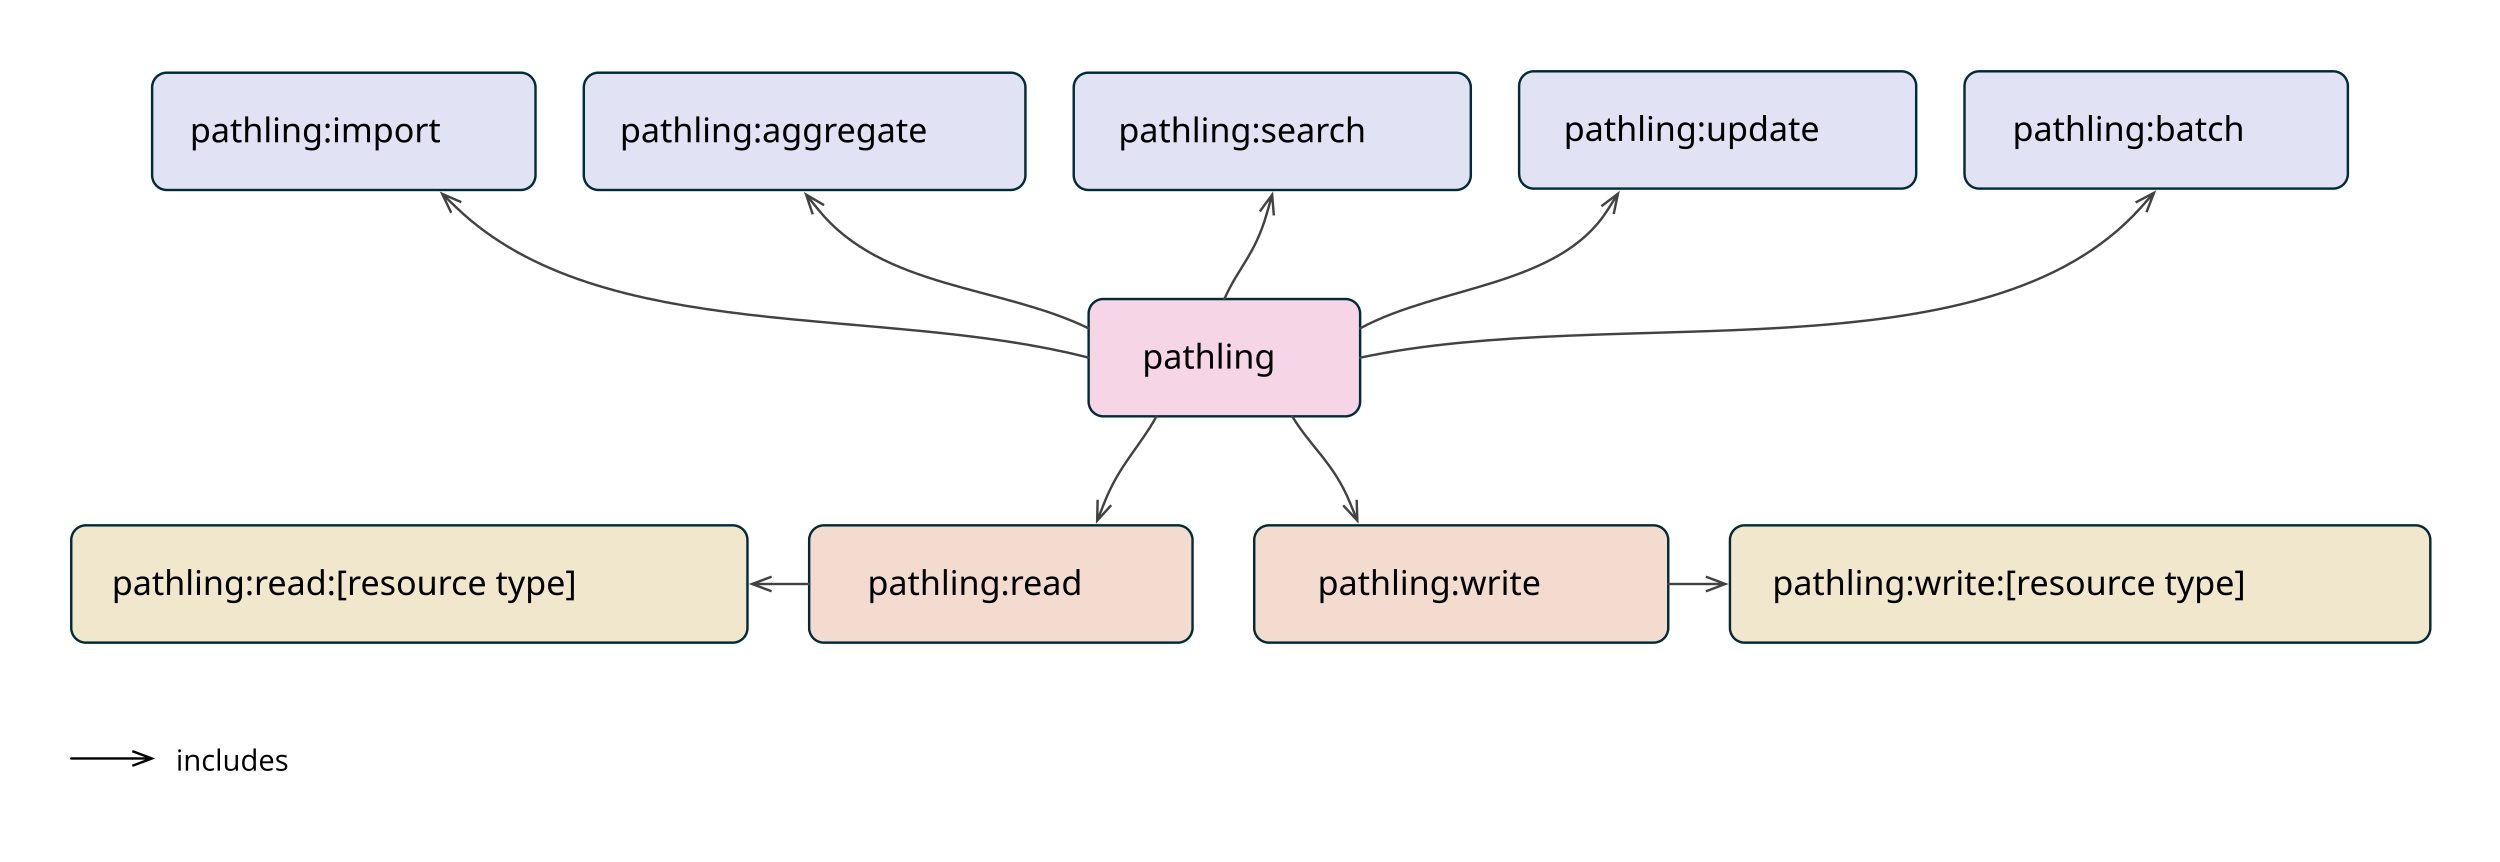
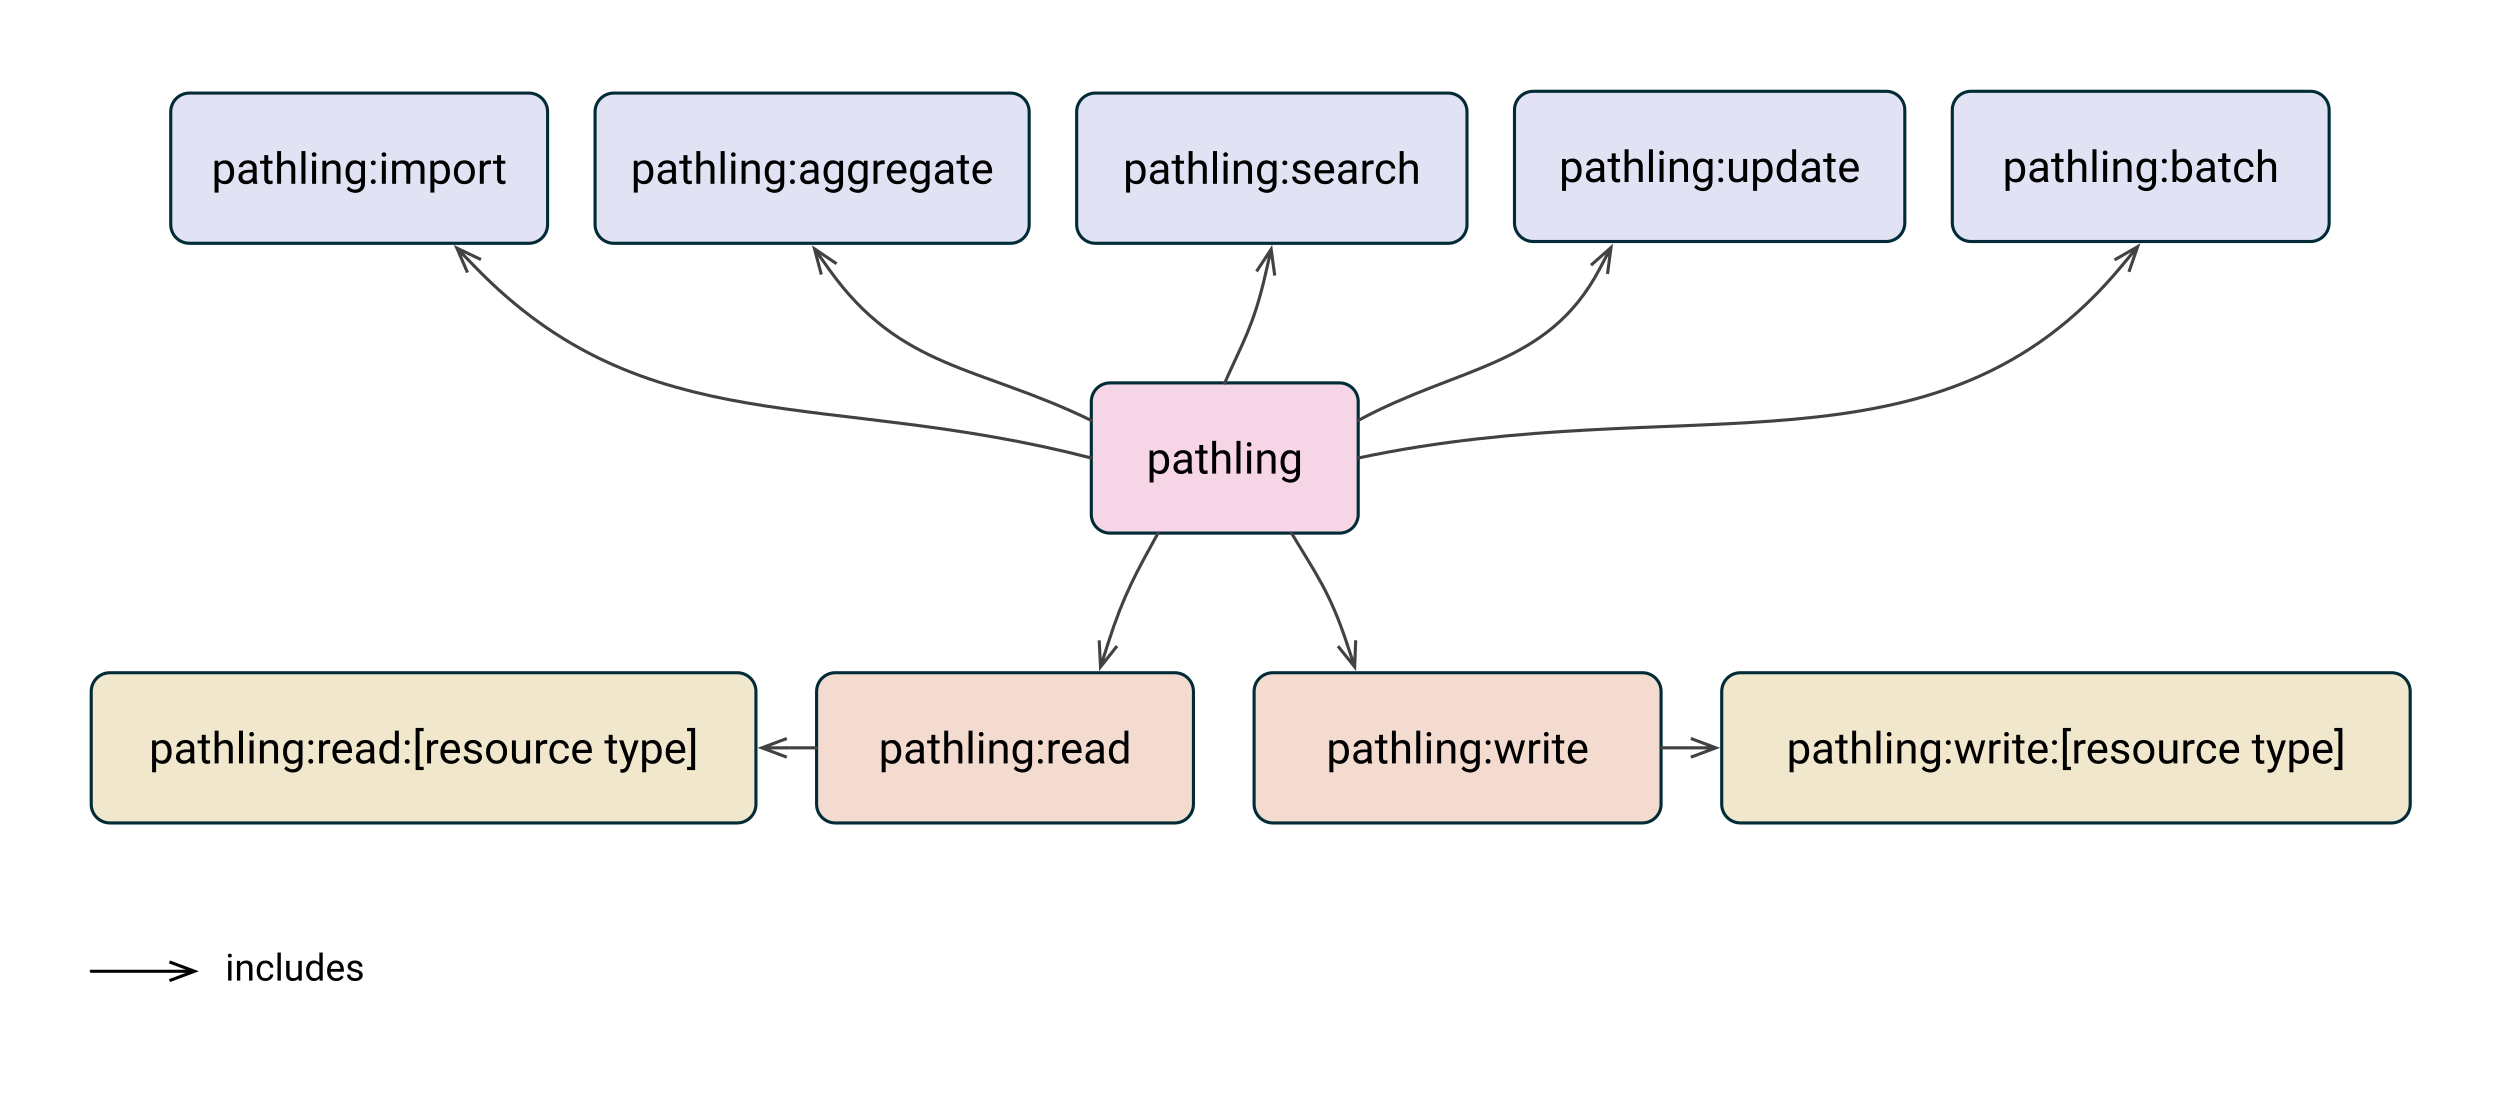
- <svg xmlns="http://www.w3.org/2000/svg" version="1.1" viewBox="535 1680 1027 354" width="1027" height="354">
+ <svg xmlns="http://www.w3.org/2000/svg" version="1.1" viewBox="535 1680 802 351" width="802" height="351">
  <defs>
    <marker orient="auto" overflow="visible" markerUnits="strokeWidth" id="StickArrow_Marker" stroke-linejoin="miter" stroke-miterlimit="10" viewBox="-1 -4 10 8" markerWidth="10" markerHeight="8" color="#424242">
      <g>
        <path d="M 8 0 L 0 0 M 0 -3 L 8 0 L 0 3" fill="none" stroke="currentColor" stroke-width="1" />
      </g>
    </marker>
    <marker orient="auto" overflow="visible" markerUnits="strokeWidth" id="StickArrow_Marker_2" stroke-linejoin="miter" stroke-miterlimit="10" viewBox="-1 -4 10 8" markerWidth="10" markerHeight="8" color="black">
      <g>
        <path d="M 8 0 L 0 0 M 0 -3 L 8 0 L 0 3" fill="none" stroke="currentColor" stroke-width="1" />
      </g>
    </marker>
    <marker orient="auto" overflow="visible" markerUnits="strokeWidth" id="StickArrow_Marker_3" stroke-linejoin="miter" stroke-miterlimit="10" viewBox="-1 -4 10 8" markerWidth="10" markerHeight="8" color="#424242">
      <g>
        <path d="M 8 0 L 0 0 M 0 -3 L 8 0 L 0 3" fill="none" stroke="currentColor" stroke-width="1" />
      </g>
    </marker>
  </defs>
-   <g id="Authorities" stroke="none" stroke-dasharray="none" fill-opacity="1" fill="none" stroke-opacity="1">
+   <g id="Authorities" fill-opacity="1" stroke="none" stroke-opacity="1" stroke-dasharray="none" fill="none">
    <g id="Authorities_Layer_1">
      <g id="Graphic_16">
-         <path d="M 988.205 1802.835 L 1087.743 1802.835 C 1091.056 1802.835 1093.743 1805.521 1093.743 1808.835 L 1093.743 1845.024 C 1093.743 1848.337 1091.056 1851.024 1087.743 1851.024 L 988.205 1851.024 C 984.891 1851.024 982.205 1848.337 982.205 1845.024 L 982.205 1808.835 C 982.205 1805.521 984.891 1802.835 988.205 1802.835 Z" fill="#d33682" fill-opacity=".2" />
-         <path d="M 988.205 1802.835 L 1087.743 1802.835 C 1091.056 1802.835 1093.743 1805.521 1093.743 1808.835 L 1093.743 1845.024 C 1093.743 1848.337 1091.056 1851.024 1087.743 1851.024 L 988.205 1851.024 C 984.891 1851.024 982.205 1848.337 982.205 1845.024 L 982.205 1808.835 C 982.205 1805.521 984.891 1802.835 988.205 1802.835 Z" stroke="#012b36" stroke-linecap="round" stroke-linejoin="round" stroke-width="1" />
-         <text transform="translate(987.2047 1817.429)" fill="black">
-           <tspan font-family="Meslo LG M" font-size="14" fill="black" x="17.054" y="14">pathling
+         <path d="M 891.09 1802.835 L 964.711 1802.835 C 968.025 1802.835 970.711 1805.521 970.711 1808.835 L 970.711 1845.024 C 970.711 1848.337 968.025 1851.024 964.711 1851.024 L 891.09 1851.024 C 887.777 1851.024 885.09 1848.337 885.09 1845.024 L 885.09 1808.835 C 885.09 1805.521 887.777 1802.835 891.09 1802.835 Z" fill="#d33682" fill-opacity=".2" />
+         <path d="M 891.09 1802.835 L 964.711 1802.835 C 968.025 1802.835 970.711 1805.521 970.711 1808.835 L 970.711 1845.024 C 970.711 1848.337 968.025 1851.024 964.711 1851.024 L 891.09 1851.024 C 887.777 1851.024 885.09 1848.337 885.09 1845.024 L 885.09 1808.835 C 885.09 1805.521 887.777 1802.835 891.09 1802.835 Z" stroke="#012b36" stroke-linecap="round" stroke-linejoin="round" stroke-width="1" />
+         <text transform="translate(890.0903 1818.929)" fill="black">
+           <tspan font-family="Roboto, sans-serif" font-size="14" fill="black" x="12.746" y="13">pathling
          </tspan>
        </text>
      </g>
      <g id="Graphic_21">
-         <path d="M 873.402 1895.811 L 1018.892 1895.811 C 1022.206 1895.811 1024.892 1898.497 1024.892 1901.811 L 1024.892 1938 C 1024.892 1941.314 1022.206 1944 1018.892 1944 L 873.402 1944 C 870.088 1944 867.402 1941.314 867.402 1938 L 867.402 1901.811 C 867.402 1898.497 870.088 1895.811 873.402 1895.811 Z" fill="#cb4b16" fill-opacity=".2" />
-         <path d="M 873.402 1895.811 L 1018.892 1895.811 C 1022.206 1895.811 1024.892 1898.497 1024.892 1901.811 L 1024.892 1938 C 1024.892 1941.314 1022.206 1944 1018.892 1944 L 873.402 1944 C 870.088 1944 867.402 1941.314 867.402 1938 L 867.402 1901.811 C 867.402 1898.497 870.088 1895.811 873.402 1895.811 Z" stroke="#012b36" stroke-linecap="round" stroke-linejoin="round" stroke-width="1" />
-         <text transform="translate(872.4016 1910.406)" fill="black">
-           <tspan font-family="Meslo LG M" font-size="14" fill="black" x="18.959" y="14">pathling:read
+         <path d="M 802.963 1895.811 L 911.859 1895.811 C 915.173 1895.811 917.859 1898.497 917.859 1901.811 L 917.859 1938 C 917.859 1941.314 915.173 1944 911.859 1944 L 802.963 1944 C 799.649 1944 796.963 1941.314 796.963 1938 L 796.963 1901.811 C 796.963 1898.497 799.649 1895.811 802.963 1895.811 Z" fill="#cb4b16" fill-opacity=".2" />
+         <path d="M 802.963 1895.811 L 911.859 1895.811 C 915.173 1895.811 917.859 1898.497 917.859 1901.811 L 917.859 1938 C 917.859 1941.314 915.173 1944 911.859 1944 L 802.963 1944 C 799.649 1944 796.963 1941.314 796.963 1938 L 796.963 1901.811 C 796.963 1898.497 799.649 1895.811 802.963 1895.811 Z" stroke="#012b36" stroke-linecap="round" stroke-linejoin="round" stroke-width="1" />
+         <text transform="translate(801.9632 1911.906)" fill="black">
+           <tspan font-family="Roboto, sans-serif" font-size="14" fill="black" x="14.921" y="13">pathling:read
          </tspan>
        </text>
      </g>
      <g id="Line_22">
-         <path d="M 1010.089 1851.024 C 1003.142 1863.687 994.965 1870.679 988.688 1886.432" marker-end="url(#StickArrow_Marker)" stroke="#424242" stroke-linecap="round" stroke-linejoin="round" stroke-width="1" />
+         <path d="M 906.495 1851.024 C 899.564 1863.659 895.497 1870.649 890.482 1886.329" marker-end="url(#StickArrow_Marker)" stroke="#424242" stroke-linecap="round" stroke-linejoin="round" stroke-width="1" />
      </g>
      <g id="Graphic_23">
-         <path d="M 1056.236 1895.811 L 1214.315 1895.811 C 1217.629 1895.811 1220.315 1898.497 1220.315 1901.811 L 1220.315 1938 C 1220.315 1941.314 1217.629 1944 1214.315 1944 L 1056.236 1944 C 1052.922 1944 1050.236 1941.314 1050.236 1938 L 1050.236 1901.811 C 1050.236 1898.497 1052.922 1895.811 1056.236 1895.811 Z" fill="#cb4b16" fill-opacity=".2" />
-         <path d="M 1056.236 1895.811 L 1214.315 1895.811 C 1217.629 1895.811 1220.315 1898.497 1220.315 1901.811 L 1220.315 1938 C 1220.315 1941.314 1217.629 1944 1214.315 1944 L 1056.236 1944 C 1052.922 1944 1050.236 1941.314 1050.236 1938 L 1050.236 1901.811 C 1050.236 1898.497 1052.922 1895.811 1056.236 1895.811 Z" stroke="#012b36" stroke-linecap="round" stroke-linejoin="round" stroke-width="1" />
-         <text transform="translate(1055.236 1910.406)" fill="black">
-           <tspan font-family="Meslo LG M" font-size="14" fill="black" x="21.038" y="14">pathling:write
+         <path d="M 943.314 1895.811 L 1061.872 1895.811 C 1065.186 1895.811 1067.872 1898.497 1067.872 1901.811 L 1067.872 1938 C 1067.872 1941.314 1065.186 1944 1061.872 1944 L 943.314 1944 C 940 1944 937.314 1941.314 937.314 1938 L 937.314 1901.811 C 937.314 1898.497 940 1895.811 943.314 1895.811 Z" fill="#cb4b16" fill-opacity=".2" />
+         <path d="M 943.314 1895.811 L 1061.872 1895.811 C 1065.186 1895.811 1067.872 1898.497 1067.872 1901.811 L 1067.872 1938 C 1067.872 1941.314 1065.186 1944 1061.872 1944 L 943.314 1944 C 940 1944 937.314 1941.314 937.314 1938 L 937.314 1901.811 C 937.314 1898.497 940 1895.811 943.314 1895.811 Z" stroke="#012b36" stroke-linecap="round" stroke-linejoin="round" stroke-width="1" />
+         <text transform="translate(942.3137 1911.906)" fill="black">
+           <tspan font-family="Roboto, sans-serif" font-size="14" fill="black" x="18.197" y="13">pathling:write
          </tspan>
        </text>
      </g>
      <g id="Line_24">
-         <path d="M 1065.858 1851.024 C 1073.518 1863.777 1082.79 1870.049 1089.542 1886.452" marker-end="url(#StickArrow_Marker)" stroke="#424242" stroke-linecap="round" stroke-linejoin="round" stroke-width="1" />
+         <path d="M 949.306 1851.024 C 956.948 1863.748 961.655 1870.021 967.062 1886.34" marker-end="url(#StickArrow_Marker)" stroke="#424242" stroke-linecap="round" stroke-linejoin="round" stroke-width="1" />
      </g>
      <g id="Graphic_25">
-         <path d="M 570.263 1895.811 L 836.058 1895.811 C 839.371 1895.811 842.058 1898.497 842.058 1901.811 L 842.058 1938 C 842.058 1941.314 839.371 1944 836.058 1944 L 570.263 1944 C 566.949 1944 564.263 1941.314 564.263 1938 L 564.263 1901.811 C 564.263 1898.497 566.949 1895.811 570.263 1895.811 Z" fill="#b58900" fill-opacity=".2" />
-         <path d="M 570.263 1895.811 L 836.058 1895.811 C 839.371 1895.811 842.058 1898.497 842.058 1901.811 L 842.058 1938 C 842.058 1941.314 839.371 1944 836.058 1944 L 570.263 1944 C 566.949 1944 564.263 1941.314 564.263 1938 L 564.263 1901.811 C 564.263 1898.497 566.949 1895.811 570.263 1895.811 Z" stroke="#012b36" stroke-linecap="round" stroke-linejoin="round" stroke-width="1" />
-         <text transform="translate(569.2625 1910.406)" fill="black">
-           <tspan font-family="Meslo LG M" font-size="14" fill="black" x="11.681" y="14">pathling:read:[resource type]
+         <path d="M 570.263 1895.811 L 771.508 1895.811 C 774.822 1895.811 777.508 1898.497 777.508 1901.811 L 777.508 1938 C 777.508 1941.314 774.822 1944 771.508 1944 L 570.263 1944 C 566.949 1944 564.263 1941.314 564.263 1938 L 564.263 1901.811 C 564.263 1898.497 566.949 1895.811 570.263 1895.811 Z" fill="#b58900" fill-opacity=".2" />
+         <path d="M 570.263 1895.811 L 771.508 1895.811 C 774.822 1895.811 777.508 1898.497 777.508 1901.811 L 777.508 1938 C 777.508 1941.314 774.822 1944 771.508 1944 L 570.263 1944 C 566.949 1944 564.263 1941.314 564.263 1938 L 564.263 1901.811 C 564.263 1898.497 566.949 1895.811 570.263 1895.811 Z" stroke="#012b36" stroke-linecap="round" stroke-linejoin="round" stroke-width="1" />
+         <text transform="translate(569.2625 1911.906)" fill="black">
+           <tspan font-family="Roboto, sans-serif" font-size="14" fill="black" x="13.573" y="13">pathling:read:[resource type]
          </tspan>
        </text>
      </g>
      <g id="Graphic_26">
-         <path d="M 1251.659 1895.811 L 1527.375 1895.811 C 1530.689 1895.811 1533.375 1898.497 1533.375 1901.811 L 1533.375 1938 C 1533.375 1941.314 1530.689 1944 1527.375 1944 L 1251.659 1944 C 1248.345 1944 1245.659 1941.314 1245.659 1938 L 1245.659 1901.811 C 1245.659 1898.497 1248.345 1895.811 1251.659 1895.811 Z" fill="#b58900" fill-opacity=".2" />
-         <path d="M 1251.659 1895.811 L 1527.375 1895.811 C 1530.689 1895.811 1533.375 1898.497 1533.375 1901.811 L 1533.375 1938 C 1533.375 1941.314 1530.689 1944 1527.375 1944 L 1251.659 1944 C 1248.345 1944 1245.659 1941.314 1245.659 1938 L 1245.659 1901.811 C 1245.659 1898.497 1248.345 1895.811 1251.659 1895.811 Z" stroke="#012b36" stroke-linecap="round" stroke-linejoin="round" stroke-width="1" />
-         <text transform="translate(1250.659 1910.406)" fill="black">
-           <tspan font-family="Meslo LG M" font-size="14" fill="black" x="12.428" y="14">pathling:write:[resource type]
+         <path d="M 1093.327 1895.811 L 1302.189 1895.811 C 1305.503 1895.811 1308.189 1898.497 1308.189 1901.811 L 1308.189 1938 C 1308.189 1941.314 1305.503 1944 1302.189 1944 L 1093.327 1944 C 1090.014 1944 1087.327 1941.314 1087.327 1938 L 1087.327 1901.811 C 1087.327 1898.497 1090.014 1895.811 1093.327 1895.811 Z" fill="#b58900" fill-opacity=".2" />
+         <path d="M 1093.327 1895.811 L 1302.189 1895.811 C 1305.503 1895.811 1308.189 1898.497 1308.189 1901.811 L 1308.189 1938 C 1308.189 1941.314 1305.503 1944 1302.189 1944 L 1093.327 1944 C 1090.014 1944 1087.327 1941.314 1087.327 1938 L 1087.327 1901.811 C 1087.327 1898.497 1090.014 1895.811 1093.327 1895.811 Z" stroke="#012b36" stroke-linecap="round" stroke-linejoin="round" stroke-width="1" />
+         <text transform="translate(1092.327 1911.906)" fill="black">
+           <tspan font-family="Roboto, sans-serif" font-size="14" fill="black" x="15.825" y="13">pathling:write:[resource type]
          </tspan>
        </text>
      </g>
      <g id="Line_27">
-         <line x1="867.402" y1="1919.906" x2="851.958" y2="1919.906" marker-end="url(#StickArrow_Marker)" stroke="#424242" stroke-linecap="round" stroke-linejoin="round" stroke-width="1" />
+         <line x1="796.963" y1="1919.906" x2="787.408" y2="1919.906" marker-end="url(#StickArrow_Marker)" stroke="#424242" stroke-linecap="round" stroke-linejoin="round" stroke-width="1" />
      </g>
      <g id="Line_28">
-         <line x1="1220.315" y1="1919.906" x2="1235.759" y2="1919.906" marker-end="url(#StickArrow_Marker)" stroke="#424242" stroke-linecap="round" stroke-linejoin="round" stroke-width="1" />
+         <line x1="1067.872" y1="1919.906" x2="1077.427" y2="1919.906" marker-end="url(#StickArrow_Marker)" stroke="#424242" stroke-linecap="round" stroke-linejoin="round" stroke-width="1" />
      </g>
      <g id="Line_32">
-         <path d="M 982.205 1826.929 C 896.724 1804.843 782.121 1822.536 722.436 1765.216" marker-end="url(#StickArrow_Marker)" stroke="#424242" stroke-linecap="round" stroke-linejoin="round" stroke-width="1" />
+         <path d="M 885.09 1826.929 C 799.675 1804.86 742.412 1822.51 687.132 1765.347" marker-end="url(#StickArrow_Marker)" stroke="#424242" stroke-linecap="round" stroke-linejoin="round" stroke-width="1" />
      </g>
      <g id="Line_33">
-         <path d="M 982.205 1814.882 C 946.091 1797.289 897.538 1798.675 871.199 1766.169" marker-end="url(#StickArrow_Marker)" stroke="#424242" stroke-linecap="round" stroke-linejoin="round" stroke-width="1" />
+         <path d="M 885.09 1814.882 C 849.043 1797.322 823.894 1798.67 800.927 1766.348" marker-end="url(#StickArrow_Marker)" stroke="#424242" stroke-linecap="round" stroke-linejoin="round" stroke-width="1" />
      </g>
      <g id="Line_34">
-         <path d="M 1037.974 1802.835 C 1043.585 1790.06 1050.595 1784.625 1055.413 1767.689" marker-end="url(#StickArrow_Marker)" stroke="#424242" stroke-linecap="round" stroke-linejoin="round" stroke-width="1" />
+         <path d="M 927.901 1802.835 C 933.505 1790.075 937.167 1784.637 941.014 1767.747" marker-end="url(#StickArrow_Marker)" stroke="#424242" stroke-linecap="round" stroke-linejoin="round" stroke-width="1" />
      </g>
      <g id="Line_36">
        <line x1="564.263" y1="1991.583" x2="589.362" y2="1991.583" marker-end="url(#StickArrow_Marker_2)" stroke="black" stroke-linecap="round" stroke-linejoin="round" stroke-width="1" />
      </g>
      <g id="Graphic_35">
        <text transform="translate(607.2625 1983.583)" fill="black">
-           <tspan font-family="Open Sans" font-size="12" fill="black" x="0" y="13">includes</tspan>
+           <tspan font-family="Roboto, sans-serif" font-size="12" fill="black" x="0" y="11">includes
+           </tspan>
        </text>
      </g>
      <g id="Graphic_29">
-         <path d="M 603.492 1709.858 L 748.983 1709.858 C 752.297 1709.858 754.983 1712.545 754.983 1715.858 L 754.983 1752.047 C 754.983 1755.361 752.297 1758.047 748.983 1758.047 L 603.492 1758.047 C 600.178 1758.047 597.492 1755.361 597.492 1752.047 L 597.492 1715.858 C 597.492 1712.545 600.178 1709.858 603.492 1709.858 Z" fill="#6c71c4" fill-opacity=".2" />
-         <path d="M 603.492 1709.858 L 748.983 1709.858 C 752.297 1709.858 754.983 1712.545 754.983 1715.858 L 754.983 1752.047 C 754.983 1755.361 752.297 1758.047 748.983 1758.047 L 603.492 1758.047 C 600.178 1758.047 597.492 1755.361 597.492 1752.047 L 597.492 1715.858 C 597.492 1712.545 600.178 1709.858 603.492 1709.858 Z" stroke="#012b36" stroke-linecap="round" stroke-linejoin="round" stroke-width="1" />
-         <text transform="translate(602.4921 1724.453)" fill="black">
-           <tspan font-family="Meslo LG M" font-size="14" fill="black" x="10.53" y="14">pathling:import
+         <path d="M 595.771 1709.858 L 704.667 1709.858 C 707.98 1709.858 710.667 1712.545 710.667 1715.858 L 710.667 1752.047 C 710.667 1755.361 707.98 1758.047 704.667 1758.047 L 595.771 1758.047 C 592.457 1758.047 589.771 1755.361 589.771 1752.047 L 589.771 1715.858 C 589.771 1712.545 592.457 1709.858 595.771 1709.858 Z" fill="#6c71c4" fill-opacity=".2" />
+         <path d="M 595.771 1709.858 L 704.667 1709.858 C 707.98 1709.858 710.667 1712.545 710.667 1715.858 L 710.667 1752.047 C 710.667 1755.361 707.98 1758.047 704.667 1758.047 L 595.771 1758.047 C 592.457 1758.047 589.771 1755.361 589.771 1752.047 L 589.771 1715.858 C 589.771 1712.545 592.457 1709.858 595.771 1709.858 Z" stroke="#012b36" stroke-linecap="round" stroke-linejoin="round" stroke-width="1" />
+         <text transform="translate(594.7708 1725.953)" fill="black">
+           <tspan font-family="Roboto, sans-serif" font-size="14" fill="black" x="8.109" y="13">pathling:import
          </tspan>
        </text>
      </g>
      <g id="Graphic_30">
-         <path d="M 780.826 1709.858 L 950.243 1709.858 C 953.557 1709.858 956.243 1712.545 956.243 1715.858 L 956.243 1752.047 C 956.243 1755.361 953.557 1758.047 950.243 1758.047 L 780.826 1758.047 C 777.512 1758.047 774.826 1755.361 774.826 1752.047 L 774.826 1715.858 C 774.826 1712.545 777.512 1709.858 780.826 1709.858 Z" fill="#6c71c4" fill-opacity=".2" />
-         <path d="M 780.826 1709.858 L 950.243 1709.858 C 953.557 1709.858 956.243 1712.545 956.243 1715.858 L 956.243 1752.047 C 956.243 1755.361 953.557 1758.047 950.243 1758.047 L 780.826 1758.047 C 777.512 1758.047 774.826 1755.361 774.826 1752.047 L 774.826 1715.858 C 774.826 1712.545 777.512 1709.858 780.826 1709.858 Z" stroke="#012b36" stroke-linecap="round" stroke-linejoin="round" stroke-width="1" />
-         <text transform="translate(779.8255 1724.453)" fill="black">
-           <tspan font-family="Meslo LG M" font-size="14" fill="black" x="9.85" y="14">pathling:aggregate
+         <path d="M 731.898 1709.858 L 859.161 1709.858 C 862.475 1709.858 865.161 1712.545 865.161 1715.858 L 865.161 1752.047 C 865.161 1755.361 862.475 1758.047 859.161 1758.047 L 731.898 1758.047 C 728.585 1758.047 725.898 1755.361 725.898 1752.047 L 725.898 1715.858 C 725.898 1712.545 728.585 1709.858 731.898 1709.858 Z" fill="#6c71c4" fill-opacity=".2" />
+         <path d="M 731.898 1709.858 L 859.161 1709.858 C 862.475 1709.858 865.161 1712.545 865.161 1715.858 L 865.161 1752.047 C 865.161 1755.361 862.475 1758.047 859.161 1758.047 L 731.898 1758.047 C 728.585 1758.047 725.898 1755.361 725.898 1752.047 L 725.898 1715.858 C 725.898 1712.545 728.585 1709.858 731.898 1709.858 Z" stroke="#012b36" stroke-linecap="round" stroke-linejoin="round" stroke-width="1" />
+         <text transform="translate(730.8983 1725.953)" fill="black">
+           <tspan font-family="Roboto, sans-serif" font-size="14" fill="black" x="6.468" y="13">pathling:aggregate
          </tspan>
        </text>
      </g>
      <g id="Graphic_31">
-         <path d="M 982.085 1709.858 L 1133.209 1709.858 C 1136.522 1709.858 1139.209 1712.545 1139.209 1715.858 L 1139.209 1752.047 C 1139.209 1755.361 1136.522 1758.047 1133.209 1758.047 L 982.085 1758.047 C 978.772 1758.047 976.085 1755.361 976.085 1752.047 L 976.085 1715.858 C 976.085 1712.545 978.772 1709.858 982.085 1709.858 Z" fill="#6c71c4" fill-opacity=".2" />
-         <path d="M 982.085 1709.858 L 1133.209 1709.858 C 1136.522 1709.858 1139.209 1712.545 1139.209 1715.858 L 1139.209 1752.047 C 1139.209 1755.361 1136.522 1758.047 1133.209 1758.047 L 982.085 1758.047 C 978.772 1758.047 976.085 1755.361 976.085 1752.047 L 976.085 1715.858 C 976.085 1712.545 978.772 1709.858 982.085 1709.858 Z" stroke="#012b36" stroke-linecap="round" stroke-linejoin="round" stroke-width="1" />
-         <text transform="translate(981.0853 1724.453)" fill="black">
-           <tspan font-family="Meslo LG M" font-size="14" fill="black" x="13.346" y="14">pathling:search
+         <path d="M 886.393 1709.858 L 999.612 1709.858 C 1002.926 1709.858 1005.612 1712.545 1005.612 1715.858 L 1005.612 1752.047 C 1005.612 1755.361 1002.926 1758.047 999.612 1758.047 L 886.393 1758.047 C 883.079 1758.047 880.393 1755.361 880.393 1752.047 L 880.393 1715.858 C 880.393 1712.545 883.079 1709.858 886.393 1709.858 Z" fill="#6c71c4" fill-opacity=".2" />
+         <path d="M 886.393 1709.858 L 999.612 1709.858 C 1002.926 1709.858 1005.612 1712.545 1005.612 1715.858 L 1005.612 1752.047 C 1005.612 1755.361 1002.926 1758.047 999.612 1758.047 L 886.393 1758.047 C 883.079 1758.047 880.393 1755.361 880.393 1752.047 L 880.393 1715.858 C 880.393 1712.545 883.079 1709.858 886.393 1709.858 Z" stroke="#012b36" stroke-linecap="round" stroke-linejoin="round" stroke-width="1" />
+         <text transform="translate(885.3928 1725.953)" fill="black">
+           <tspan font-family="Roboto, sans-serif" font-size="14" fill="black" x="9.902" y="13">pathling:search
          </tspan>
        </text>
      </g>
      <g id="Graphic_37">
-         <path d="M 1165.051 1709.291 L 1316.175 1709.291 C 1319.488 1709.291 1322.175 1711.978 1322.175 1715.291 L 1322.175 1751.48 C 1322.175 1754.794 1319.488 1757.48 1316.175 1757.48 L 1165.051 1757.48 C 1161.737 1757.48 1159.051 1754.794 1159.051 1751.48 L 1159.051 1715.291 C 1159.051 1711.978 1161.737 1709.291 1165.051 1709.291 Z" fill="#6c71c4" fill-opacity=".2" />
-         <path d="M 1165.051 1709.291 L 1316.175 1709.291 C 1319.488 1709.291 1322.175 1711.978 1322.175 1715.291 L 1322.175 1751.48 C 1322.175 1754.794 1319.488 1757.48 1316.175 1757.48 L 1165.051 1757.48 C 1161.737 1757.48 1159.051 1754.794 1159.051 1751.48 L 1159.051 1715.291 C 1159.051 1711.978 1161.737 1709.291 1165.051 1709.291 Z" stroke="#012b36" stroke-linecap="round" stroke-linejoin="round" stroke-width="1" />
-         <text transform="translate(1164.051 1723.886)" fill="black">
-           <tspan font-family="Meslo LG M" font-size="14" fill="black" x="13.346" y="14">pathling:update
+         <path d="M 1026.844 1709.291 L 1140.063 1709.291 C 1143.377 1709.291 1146.063 1711.978 1146.063 1715.291 L 1146.063 1751.48 C 1146.063 1754.794 1143.377 1757.48 1140.063 1757.48 L 1026.844 1757.48 C 1023.53 1757.48 1020.844 1754.794 1020.844 1751.48 L 1020.844 1715.291 C 1020.844 1711.978 1023.53 1709.291 1026.844 1709.291 C 1026.844 1709.291 1026.844 1709.291 1026.844 1709.291 Z" fill="#6c71c4" fill-opacity=".2" />
+         <path d="M 1026.844 1709.291 L 1140.063 1709.291 C 1143.377 1709.291 1146.063 1711.978 1146.063 1715.291 L 1146.063 1751.48 C 1146.063 1754.794 1143.377 1757.48 1140.063 1757.48 L 1026.844 1757.48 C 1023.53 1757.48 1020.844 1754.794 1020.844 1751.48 L 1020.844 1715.291 C 1020.844 1711.978 1023.53 1709.291 1026.844 1709.291 C 1026.844 1709.291 1026.844 1709.291 1026.844 1709.291 Z" stroke="#012b36" stroke-linecap="round" stroke-linejoin="round" stroke-width="1" />
+         <text transform="translate(1025.844 1725.386)" fill="black">
+           <tspan font-family="Roboto, sans-serif" font-size="14" fill="black" x="9.314" y="13">pathling:update
          </tspan>
        </text>
      </g>
      <g id="Graphic_38">
-         <path d="M 1348.017 1709.291 L 1493.508 1709.291 C 1496.822 1709.291 1499.508 1711.978 1499.508 1715.291 L 1499.508 1751.48 C 1499.508 1754.794 1496.822 1757.48 1493.508 1757.48 L 1348.017 1757.48 C 1344.703 1757.48 1342.017 1754.794 1342.017 1751.48 L 1342.017 1715.291 C 1342.017 1711.978 1344.703 1709.291 1348.017 1709.291 Z" fill="#6c71c4" fill-opacity=".2" />
-         <path d="M 1348.017 1709.291 L 1493.508 1709.291 C 1496.822 1709.291 1499.508 1711.978 1499.508 1715.291 L 1499.508 1751.48 C 1499.508 1754.794 1496.822 1757.48 1493.508 1757.48 L 1348.017 1757.48 C 1344.703 1757.48 1342.017 1754.794 1342.017 1751.48 L 1342.017 1715.291 C 1342.017 1711.978 1344.703 1709.291 1348.017 1709.291 Z" stroke="#012b36" stroke-linecap="round" stroke-linejoin="round" stroke-width="1" />
-         <text transform="translate(1347.017 1723.886)" fill="black">
-           <tspan font-family="Meslo LG M" font-size="14" fill="black" x="14.744" y="14">pathling:batch
+         <path d="M 1167.295 1709.291 L 1276.191 1709.291 C 1279.505 1709.291 1282.191 1711.978 1282.191 1715.291 L 1282.191 1751.48 C 1282.191 1754.794 1279.505 1757.48 1276.191 1757.48 L 1167.295 1757.48 C 1163.982 1757.48 1161.295 1754.794 1161.295 1751.48 L 1161.295 1715.291 C 1161.295 1711.978 1163.982 1709.291 1167.295 1709.291 Z" fill="#6c71c4" fill-opacity=".2" />
+         <path d="M 1167.295 1709.291 L 1276.191 1709.291 C 1279.505 1709.291 1282.191 1711.978 1282.191 1715.291 L 1282.191 1751.48 C 1282.191 1754.794 1279.505 1757.48 1276.191 1757.48 L 1167.295 1757.48 C 1163.982 1757.48 1161.295 1754.794 1161.295 1751.48 L 1161.295 1715.291 C 1161.295 1711.978 1163.982 1709.291 1167.295 1709.291 Z" stroke="#012b36" stroke-linecap="round" stroke-linejoin="round" stroke-width="1" />
+         <text transform="translate(1166.295 1725.386)" fill="black">
+           <tspan font-family="Roboto, sans-serif" font-size="14" fill="black" x="11.148" y="13">pathling:batch
          </tspan>
        </text>
      </g>
      <g id="Line_39">
-         <path d="M 1093.743 1814.882 C 1126.31 1797.261 1175.443 1797.778 1195.374 1766.32" marker-end="url(#StickArrow_Marker_3)" stroke="#424242" stroke-linecap="round" stroke-linejoin="round" stroke-width="1" />
+         <path d="M 970.711 1814.882 C 1003.221 1797.292 1031.405 1797.776 1048.041 1766.485" marker-end="url(#StickArrow_Marker_3)" stroke="#424242" stroke-linecap="round" stroke-linejoin="round" stroke-width="1" />
      </g>
      <g id="Line_40">
-         <path d="M 1093.743 1826.929 C 1199.154 1804.543 1350.614 1836.74 1414.533 1765.172" marker-end="url(#StickArrow_Marker_3)" stroke="#424242" stroke-linecap="round" stroke-linejoin="round" stroke-width="1" />
+         <path d="M 970.711 1826.929 C 1076.064 1804.555 1156.436 1836.704 1215.657 1765.291" marker-end="url(#StickArrow_Marker_3)" stroke="#424242" stroke-linecap="round" stroke-linejoin="round" stroke-width="1" />
      </g>
    </g>
  </g>
</svg>
